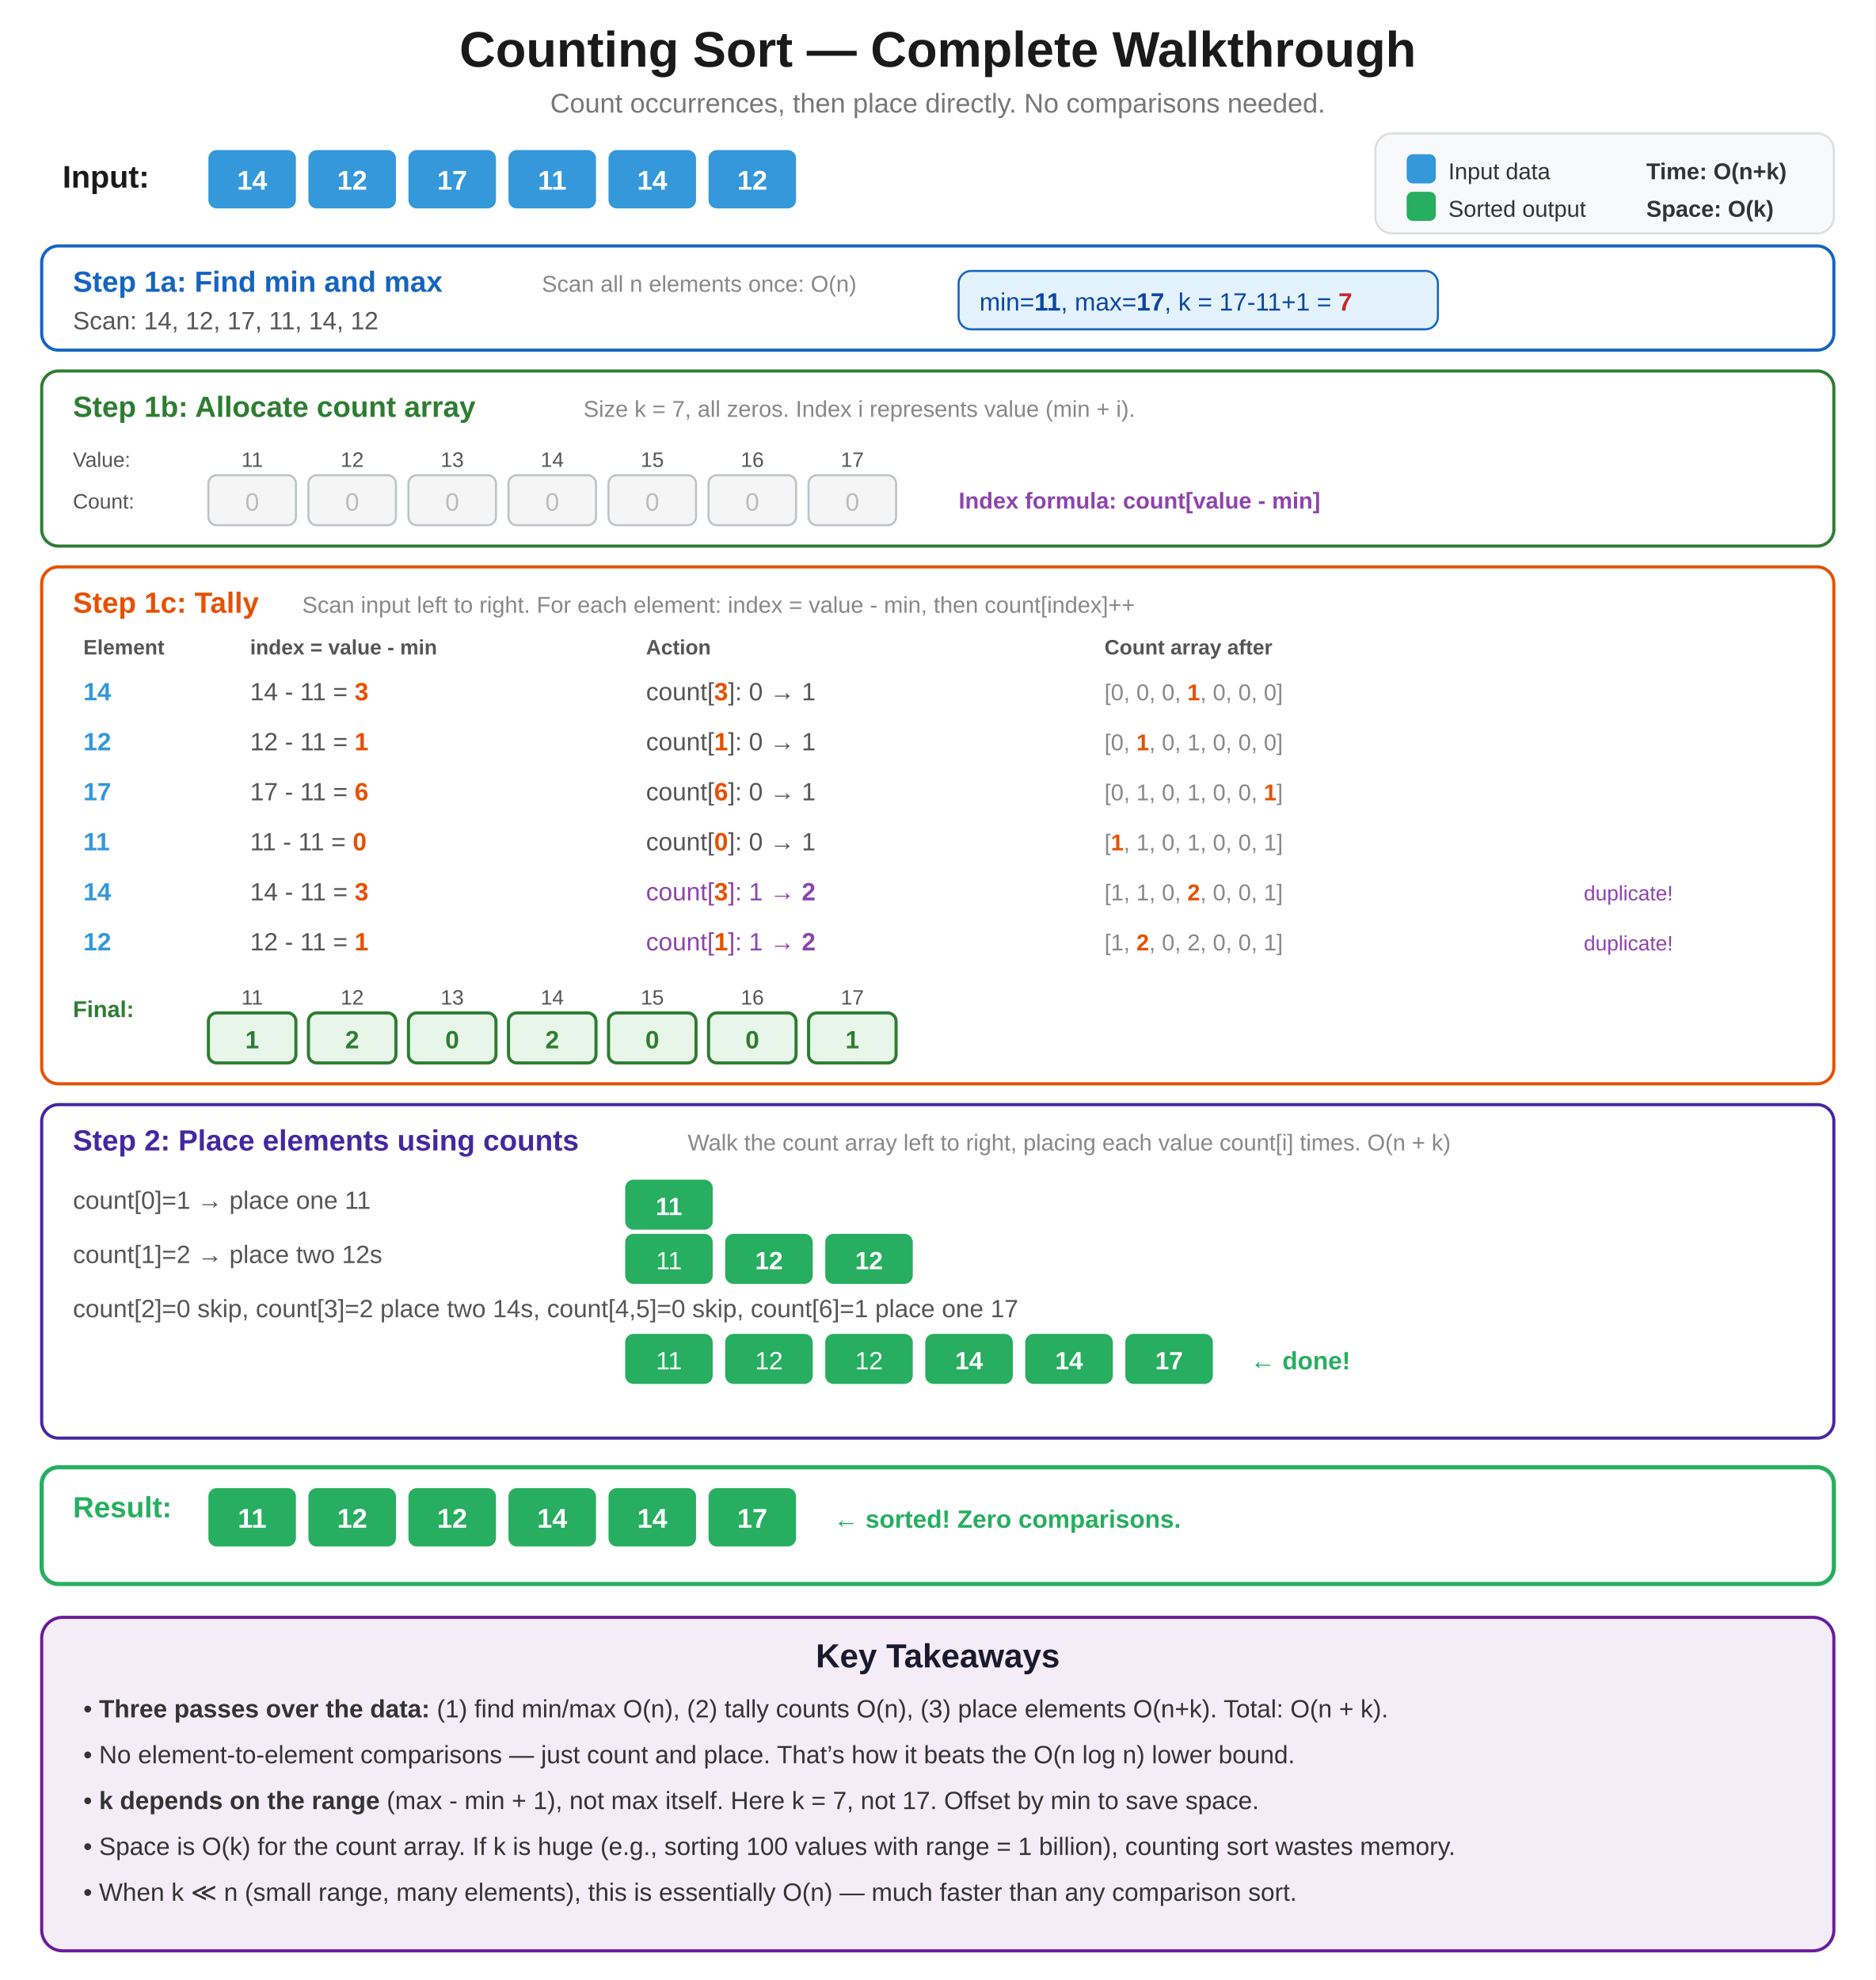
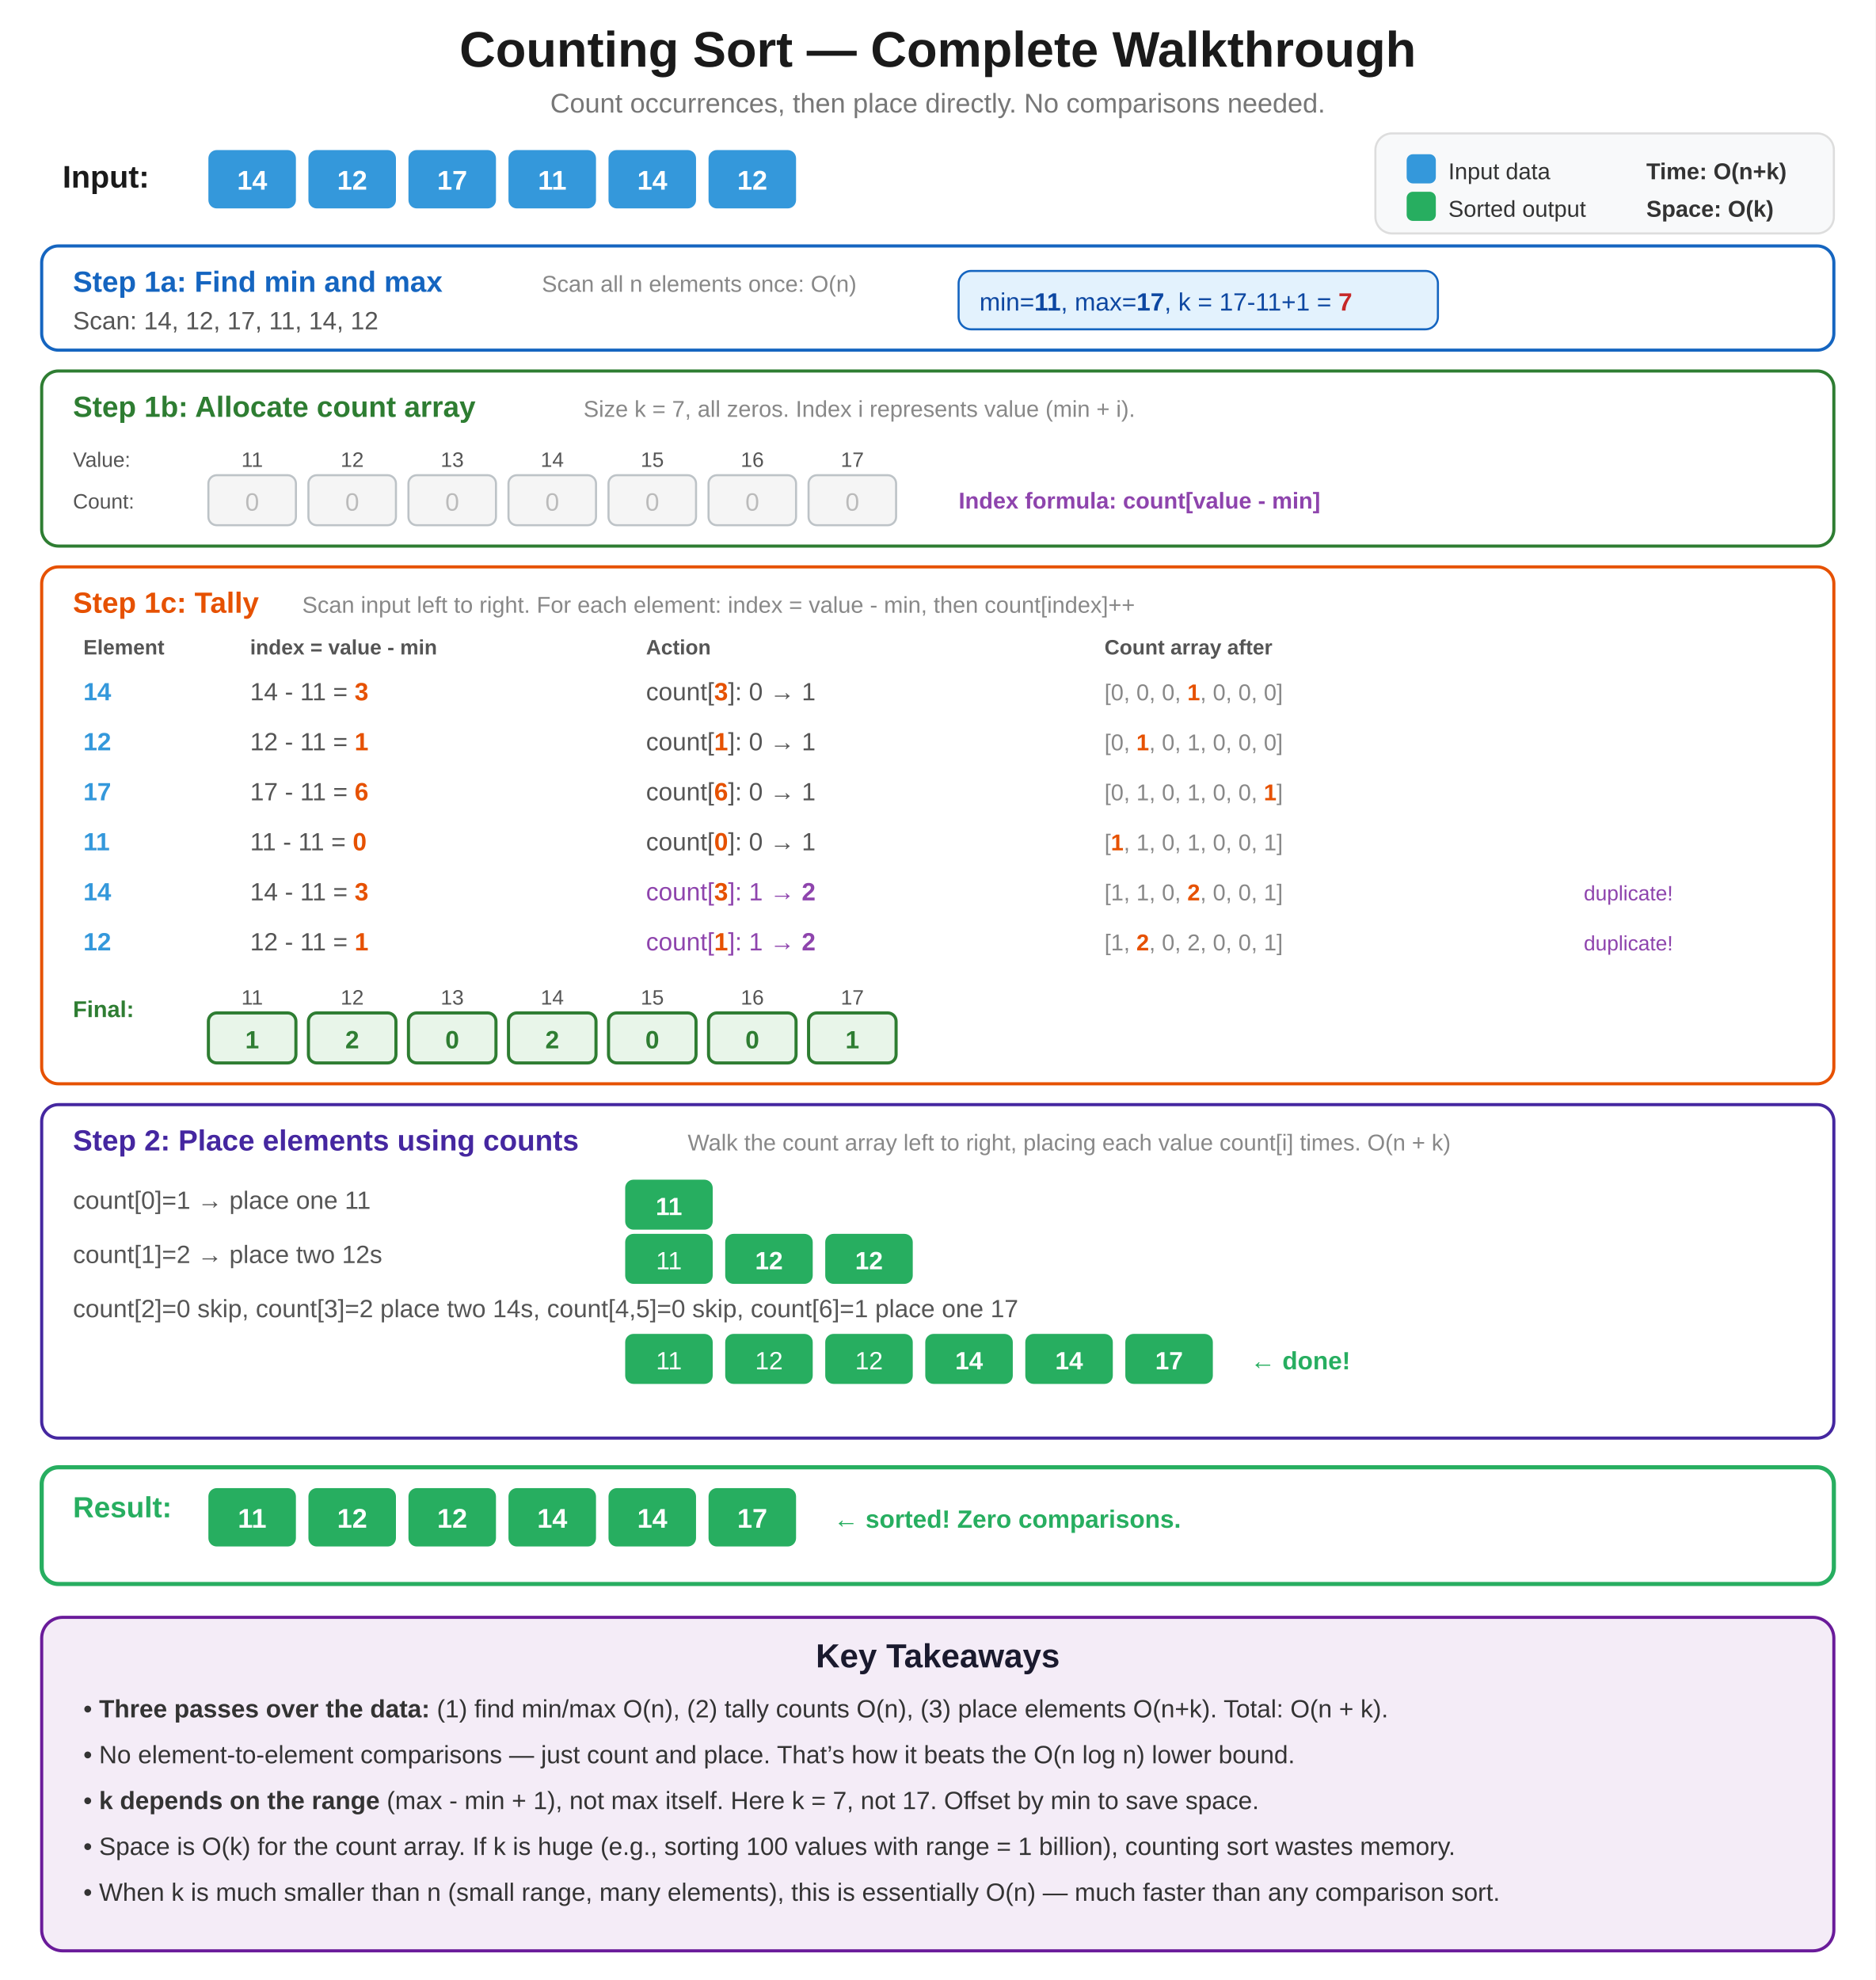
<svg xmlns="http://www.w3.org/2000/svg" viewBox="0 0 900 950" font-family="'Segoe UI', Arial, sans-serif">
  <rect width="100%" height="100%" fill="white" />
  <text x="450" y="32" text-anchor="middle" fill="#1a1a1a" font-size="24" font-weight="bold">Counting Sort — Complete Walkthrough</text>
  <text x="450" y="54" text-anchor="middle" fill="#777" font-size="13">Count occurrences, then place directly. No comparisons needed.</text>
  <rect x="660" y="64" width="220" height="48" rx="8" fill="#f8f9fa" stroke="#ddd" stroke-width="1" />
  <rect x="675" y="74" width="14" height="14" rx="3" fill="#3498db" />
  <text x="695" y="86" fill="#333" font-size="11">Input data</text>
  <rect x="675" y="92" width="14" height="14" rx="3" fill="#27ae60" />
  <text x="695" y="104" fill="#333" font-size="11">Sorted output</text>
  <text x="790" y="86" fill="#333" font-size="11" font-weight="bold">Time: O(n+k)</text>
  <text x="790" y="104" fill="#333" font-size="11" font-weight="bold">Space: O(k)</text>
  <text x="30" y="90" fill="#1a1a1a" font-size="15" font-weight="bold">Input:</text>
  <rect x="100" y="72" width="42" height="28" rx="4" fill="#3498db" />
  <text x="121" y="91" text-anchor="middle" fill="#fff" font-size="13" font-weight="bold">14</text>
  <rect x="148" y="72" width="42" height="28" rx="4" fill="#3498db" />
  <text x="169" y="91" text-anchor="middle" fill="#fff" font-size="13" font-weight="bold">12</text>
  <rect x="196" y="72" width="42" height="28" rx="4" fill="#3498db" />
  <text x="217" y="91" text-anchor="middle" fill="#fff" font-size="13" font-weight="bold">17</text>
  <rect x="244" y="72" width="42" height="28" rx="4" fill="#3498db" />
  <text x="265" y="91" text-anchor="middle" fill="#fff" font-size="13" font-weight="bold">11</text>
  <rect x="292" y="72" width="42" height="28" rx="4" fill="#3498db" />
  <text x="313" y="91" text-anchor="middle" fill="#fff" font-size="13" font-weight="bold">14</text>
  <rect x="340" y="72" width="42" height="28" rx="4" fill="#3498db" />
  <text x="361" y="91" text-anchor="middle" fill="#fff" font-size="13" font-weight="bold">12</text>
  <rect x="20" y="118" width="860" height="50" rx="8" fill="#fff" stroke="#1565c0" stroke-width="1.5" />
  <text x="35" y="140" fill="#1565c0" font-size="14" font-weight="bold">Step 1a: Find min and max</text>
  <text x="260" y="140" fill="#888" font-size="11">Scan all n elements once: O(n)</text>
  <text x="35" y="158" fill="#555" font-size="12">Scan: 14, 12, 17, 11, 14, 12</text>
  <rect x="460" y="130" width="230" height="28" rx="6" fill="#e3f2fd" stroke="#1565c0" stroke-width="1" />
  <text x="470" y="149" fill="#0d47a1" font-size="12">min=<tspan font-weight="bold">11</tspan>, max=<tspan font-weight="bold">17</tspan>, k = 17-11+1 = <tspan font-weight="bold" fill="#c62828">7</tspan>
  </text>
  <rect x="20" y="178" width="860" height="84" rx="8" fill="#fff" stroke="#2e7d32" stroke-width="1.5" />
  <text x="35" y="200" fill="#2e7d32" font-size="14" font-weight="bold">Step 1b: Allocate count array</text>
  <text x="280" y="200" fill="#888" font-size="11">Size k = 7, all zeros. Index i represents value (min + i).</text>
  <text x="35" y="224" fill="#555" font-size="10">Value:</text>
  <text x="121" y="224" text-anchor="middle" fill="#555" font-size="10">11</text>
  <text x="169" y="224" text-anchor="middle" fill="#555" font-size="10">12</text>
  <text x="217" y="224" text-anchor="middle" fill="#555" font-size="10">13</text>
  <text x="265" y="224" text-anchor="middle" fill="#555" font-size="10">14</text>
  <text x="313" y="224" text-anchor="middle" fill="#555" font-size="10">15</text>
  <text x="361" y="224" text-anchor="middle" fill="#555" font-size="10">16</text>
  <text x="409" y="224" text-anchor="middle" fill="#555" font-size="10">17</text>
  <text x="35" y="244" fill="#555" font-size="10">Count:</text>
  <rect x="100" y="228" width="42" height="24" rx="4" fill="#f5f5f5" stroke="#bdc3c7" stroke-width="1" />
  <text x="121" y="245" text-anchor="middle" fill="#bbb" font-size="12">0</text>
  <rect x="148" y="228" width="42" height="24" rx="4" fill="#f5f5f5" stroke="#bdc3c7" stroke-width="1" />
  <text x="169" y="245" text-anchor="middle" fill="#bbb" font-size="12">0</text>
  <rect x="196" y="228" width="42" height="24" rx="4" fill="#f5f5f5" stroke="#bdc3c7" stroke-width="1" />
  <text x="217" y="245" text-anchor="middle" fill="#bbb" font-size="12">0</text>
  <rect x="244" y="228" width="42" height="24" rx="4" fill="#f5f5f5" stroke="#bdc3c7" stroke-width="1" />
  <text x="265" y="245" text-anchor="middle" fill="#bbb" font-size="12">0</text>
  <rect x="292" y="228" width="42" height="24" rx="4" fill="#f5f5f5" stroke="#bdc3c7" stroke-width="1" />
  <text x="313" y="245" text-anchor="middle" fill="#bbb" font-size="12">0</text>
  <rect x="340" y="228" width="42" height="24" rx="4" fill="#f5f5f5" stroke="#bdc3c7" stroke-width="1" />
  <text x="361" y="245" text-anchor="middle" fill="#bbb" font-size="12">0</text>
  <rect x="388" y="228" width="42" height="24" rx="4" fill="#f5f5f5" stroke="#bdc3c7" stroke-width="1" />
  <text x="409" y="245" text-anchor="middle" fill="#bbb" font-size="12">0</text>
  <text x="460" y="244" fill="#8e44ad" font-size="11" font-weight="bold">Index formula: count[value - min]</text>
  <rect x="20" y="272" width="860" height="248" rx="8" fill="#fff" stroke="#e65100" stroke-width="1.5" />
  <text x="35" y="294" fill="#e65100" font-size="14" font-weight="bold">Step 1c: Tally</text>
  <text x="145" y="294" fill="#888" font-size="11">Scan input left to right. For each element: index = value - min, then count[index]++</text>
  <text x="40" y="314" fill="#555" font-size="10" font-weight="bold">Element</text>
  <text x="120" y="314" fill="#555" font-size="10" font-weight="bold">index = value - min</text>
  <text x="310" y="314" fill="#555" font-size="10" font-weight="bold">Action</text>
  <text x="530" y="314" fill="#555" font-size="10" font-weight="bold">Count array after</text>
  <text x="40" y="336" fill="#3498db" font-size="12" font-weight="bold">14</text>
  <text x="120" y="336" fill="#555" font-size="12">14 - 11 = <tspan fill="#e65100" font-weight="bold">3</tspan>
  </text>
  <text x="310" y="336" fill="#555" font-size="12">count[<tspan fill="#e65100" font-weight="bold">3</tspan>]: 0 → 1</text>
  <text x="530" y="336" fill="#888" font-size="11">[0, 0, 0, <tspan fill="#e65100" font-weight="bold">1</tspan>, 0, 0, 0]</text>
  <text x="40" y="360" fill="#3498db" font-size="12" font-weight="bold">12</text>
  <text x="120" y="360" fill="#555" font-size="12">12 - 11 = <tspan fill="#e65100" font-weight="bold">1</tspan>
  </text>
  <text x="310" y="360" fill="#555" font-size="12">count[<tspan fill="#e65100" font-weight="bold">1</tspan>]: 0 → 1</text>
  <text x="530" y="360" fill="#888" font-size="11">[0, <tspan fill="#e65100" font-weight="bold">1</tspan>, 0, 1, 0, 0, 0]</text>
  <text x="40" y="384" fill="#3498db" font-size="12" font-weight="bold">17</text>
  <text x="120" y="384" fill="#555" font-size="12">17 - 11 = <tspan fill="#e65100" font-weight="bold">6</tspan>
  </text>
  <text x="310" y="384" fill="#555" font-size="12">count[<tspan fill="#e65100" font-weight="bold">6</tspan>]: 0 → 1</text>
  <text x="530" y="384" fill="#888" font-size="11">[0, 1, 0, 1, 0, 0, <tspan fill="#e65100" font-weight="bold">1</tspan>]</text>
  <text x="40" y="408" fill="#3498db" font-size="12" font-weight="bold">11</text>
  <text x="120" y="408" fill="#555" font-size="12">11 - 11 = <tspan fill="#e65100" font-weight="bold">0</tspan>
  </text>
  <text x="310" y="408" fill="#555" font-size="12">count[<tspan fill="#e65100" font-weight="bold">0</tspan>]: 0 → 1</text>
  <text x="530" y="408" fill="#888" font-size="11">[<tspan fill="#e65100" font-weight="bold">1</tspan>, 1, 0, 1, 0, 0, 1]</text>
  <text x="40" y="432" fill="#3498db" font-size="12" font-weight="bold">14</text>
  <text x="120" y="432" fill="#555" font-size="12">14 - 11 = <tspan fill="#e65100" font-weight="bold">3</tspan>
  </text>
  <text x="310" y="432" fill="#8e44ad" font-size="12">count[<tspan fill="#e65100" font-weight="bold">3</tspan>]: 1 → <tspan font-weight="bold">2</tspan>
  </text>
  <text x="530" y="432" fill="#888" font-size="11">[1, 1, 0, <tspan fill="#e65100" font-weight="bold">2</tspan>, 0, 0, 1]</text>
  <text x="760" y="432" fill="#8e44ad" font-size="10">duplicate!</text>
  <text x="40" y="456" fill="#3498db" font-size="12" font-weight="bold">12</text>
  <text x="120" y="456" fill="#555" font-size="12">12 - 11 = <tspan fill="#e65100" font-weight="bold">1</tspan>
  </text>
  <text x="310" y="456" fill="#8e44ad" font-size="12">count[<tspan fill="#e65100" font-weight="bold">1</tspan>]: 1 → <tspan font-weight="bold">2</tspan>
  </text>
  <text x="530" y="456" fill="#888" font-size="11">[1, <tspan fill="#e65100" font-weight="bold">2</tspan>, 0, 2, 0, 0, 1]</text>
  <text x="760" y="456" fill="#8e44ad" font-size="10">duplicate!</text>
  <text x="35" y="488" fill="#2e7d32" font-size="11" font-weight="bold">Final:</text>
  <text x="121" y="482" text-anchor="middle" fill="#555" font-size="10">11</text>
  <text x="169" y="482" text-anchor="middle" fill="#555" font-size="10">12</text>
  <text x="217" y="482" text-anchor="middle" fill="#555" font-size="10">13</text>
  <text x="265" y="482" text-anchor="middle" fill="#555" font-size="10">14</text>
  <text x="313" y="482" text-anchor="middle" fill="#555" font-size="10">15</text>
  <text x="361" y="482" text-anchor="middle" fill="#555" font-size="10">16</text>
  <text x="409" y="482" text-anchor="middle" fill="#555" font-size="10">17</text>
  <rect x="100" y="486" width="42" height="24" rx="4" fill="#e8f5e9" stroke="#2e7d32" stroke-width="1.5" />
  <text x="121" y="503" text-anchor="middle" fill="#2e7d32" font-size="12" font-weight="bold">1</text>
  <rect x="148" y="486" width="42" height="24" rx="4" fill="#e8f5e9" stroke="#2e7d32" stroke-width="1.5" />
  <text x="169" y="503" text-anchor="middle" fill="#2e7d32" font-size="12" font-weight="bold">2</text>
  <rect x="196" y="486" width="42" height="24" rx="4" fill="#e8f5e9" stroke="#2e7d32" stroke-width="1.5" />
  <text x="217" y="503" text-anchor="middle" fill="#2e7d32" font-size="12" font-weight="bold">0</text>
  <rect x="244" y="486" width="42" height="24" rx="4" fill="#e8f5e9" stroke="#2e7d32" stroke-width="1.5" />
  <text x="265" y="503" text-anchor="middle" fill="#2e7d32" font-size="12" font-weight="bold">2</text>
  <rect x="292" y="486" width="42" height="24" rx="4" fill="#e8f5e9" stroke="#2e7d32" stroke-width="1.5" />
  <text x="313" y="503" text-anchor="middle" fill="#2e7d32" font-size="12" font-weight="bold">0</text>
  <rect x="340" y="486" width="42" height="24" rx="4" fill="#e8f5e9" stroke="#2e7d32" stroke-width="1.5" />
  <text x="361" y="503" text-anchor="middle" fill="#2e7d32" font-size="12" font-weight="bold">0</text>
  <rect x="388" y="486" width="42" height="24" rx="4" fill="#e8f5e9" stroke="#2e7d32" stroke-width="1.5" />
  <text x="409" y="503" text-anchor="middle" fill="#2e7d32" font-size="12" font-weight="bold">1</text>
  <rect x="20" y="530" width="860" height="160" rx="8" fill="#fff" stroke="#4527a0" stroke-width="1.5" />
  <text x="35" y="552" fill="#4527a0" font-size="14" font-weight="bold">Step 2: Place elements using counts</text>
  <text x="330" y="552" fill="#888" font-size="11">Walk the count array left to right, placing each value count[i] times. O(n + k)</text>
  <text x="35" y="580" fill="#555" font-size="12">count[0]=1 → place one 11</text>
  <rect x="300" y="566" width="42" height="24" rx="4" fill="#27ae60" />
  <text x="321" y="583" text-anchor="middle" fill="#fff" font-size="12" font-weight="bold">11</text>
  <text x="35" y="606" fill="#555" font-size="12">count[1]=2 → place two 12s</text>
  <rect x="300" y="592" width="42" height="24" rx="4" fill="#27ae60" />
  <text x="321" y="609" text-anchor="middle" fill="#fff" font-size="12">11</text>
  <rect x="348" y="592" width="42" height="24" rx="4" fill="#27ae60" />
  <text x="369" y="609" text-anchor="middle" fill="#fff" font-size="12" font-weight="bold">12</text>
  <rect x="396" y="592" width="42" height="24" rx="4" fill="#27ae60" />
  <text x="417" y="609" text-anchor="middle" fill="#fff" font-size="12" font-weight="bold">12</text>
  <text x="35" y="632" fill="#555" font-size="12">count[2]=0 skip, count[3]=2 place two 14s, count[4,5]=0 skip, count[6]=1 place one 17</text>
  <rect x="300" y="640" width="42" height="24" rx="4" fill="#27ae60" />
  <text x="321" y="657" text-anchor="middle" fill="#fff" font-size="12">11</text>
  <rect x="348" y="640" width="42" height="24" rx="4" fill="#27ae60" />
  <text x="369" y="657" text-anchor="middle" fill="#fff" font-size="12">12</text>
  <rect x="396" y="640" width="42" height="24" rx="4" fill="#27ae60" />
  <text x="417" y="657" text-anchor="middle" fill="#fff" font-size="12">12</text>
  <rect x="444" y="640" width="42" height="24" rx="4" fill="#27ae60" />
  <text x="465" y="657" text-anchor="middle" fill="#fff" font-size="12" font-weight="bold">14</text>
  <rect x="492" y="640" width="42" height="24" rx="4" fill="#27ae60" />
  <text x="513" y="657" text-anchor="middle" fill="#fff" font-size="12" font-weight="bold">14</text>
  <rect x="540" y="640" width="42" height="24" rx="4" fill="#27ae60" />
  <text x="561" y="657" text-anchor="middle" fill="#fff" font-size="12" font-weight="bold">17</text>
  <text x="600" y="657" fill="#27ae60" font-size="12" font-weight="bold">← done!</text>
  <rect x="20" y="704" width="860" height="56" rx="8" fill="#fff" stroke="#27ae60" stroke-width="2" />
  <text x="35" y="728" fill="#27ae60" font-size="14" font-weight="bold">Result:</text>
  <rect x="100" y="714" width="42" height="28" rx="4" fill="#27ae60" />
  <text x="121" y="733" text-anchor="middle" fill="#fff" font-size="13" font-weight="bold">11</text>
  <rect x="148" y="714" width="42" height="28" rx="4" fill="#27ae60" />
  <text x="169" y="733" text-anchor="middle" fill="#fff" font-size="13" font-weight="bold">12</text>
  <rect x="196" y="714" width="42" height="28" rx="4" fill="#27ae60" />
  <text x="217" y="733" text-anchor="middle" fill="#fff" font-size="13" font-weight="bold">12</text>
  <rect x="244" y="714" width="42" height="28" rx="4" fill="#27ae60" />
  <text x="265" y="733" text-anchor="middle" fill="#fff" font-size="13" font-weight="bold">14</text>
  <rect x="292" y="714" width="42" height="28" rx="4" fill="#27ae60" />
  <text x="313" y="733" text-anchor="middle" fill="#fff" font-size="13" font-weight="bold">14</text>
  <rect x="340" y="714" width="42" height="28" rx="4" fill="#27ae60" />
  <text x="361" y="733" text-anchor="middle" fill="#fff" font-size="13" font-weight="bold">17</text>
  <text x="400" y="733" fill="#27ae60" font-size="12" font-weight="bold">← sorted! Zero comparisons.</text>
  <rect x="20" y="776" width="860" height="160" rx="10" fill="#f4ecf7" stroke="#6a1b9a" stroke-width="1.5" />
  <text x="450" y="800" text-anchor="middle" fill="#1a1a2e" font-size="16" font-weight="bold">Key Takeaways</text>
  <text x="40" y="824" fill="#333" font-size="12">• <tspan font-weight="bold">Three passes over the data:</tspan> (1) find min/max O(n), (2) tally counts O(n), (3) place elements O(n+k). Total: O(n + k).</text>
  <text x="40" y="846" fill="#333" font-size="12">• No element-to-element comparisons — just count and place. That’s how it beats the O(n log n) lower bound.</text>
  <text x="40" y="868" fill="#333" font-size="12">• <tspan font-weight="bold">k depends on the range</tspan> (max - min + 1), not max itself. Here k = 7, not 17. Offset by min to save space.</text>
  <text x="40" y="890" fill="#333" font-size="12">• Space is O(k) for the count array. If k is huge (e.g., sorting 100 values with range = 1 billion), counting sort wastes memory.</text>
-   <text x="40" y="912" fill="#333" font-size="12">• When k ≪ n (small range, many elements), this is essentially O(n) — much faster than any comparison sort.</text>
+   <text x="40" y="912" fill="#333" font-size="12">• When k is much smaller than n (small range, many elements), this is essentially O(n) — much faster than any comparison sort.</text>
</svg>
